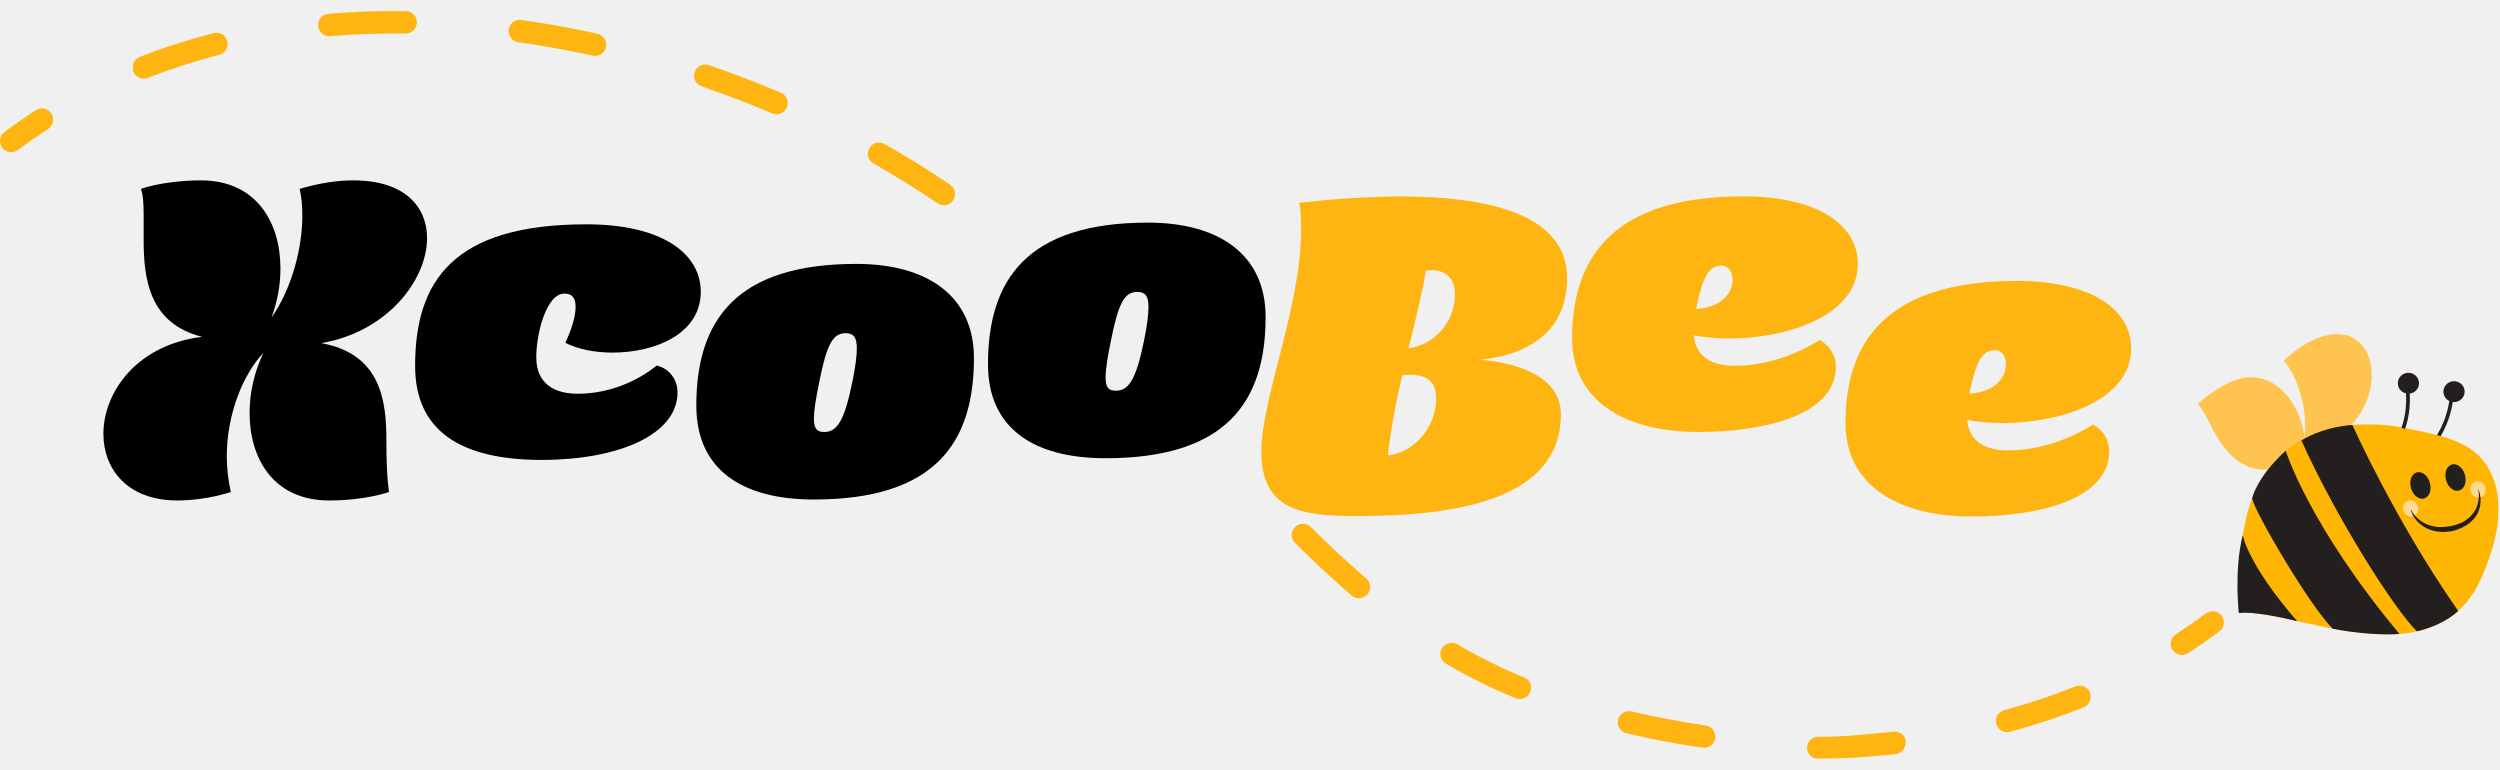
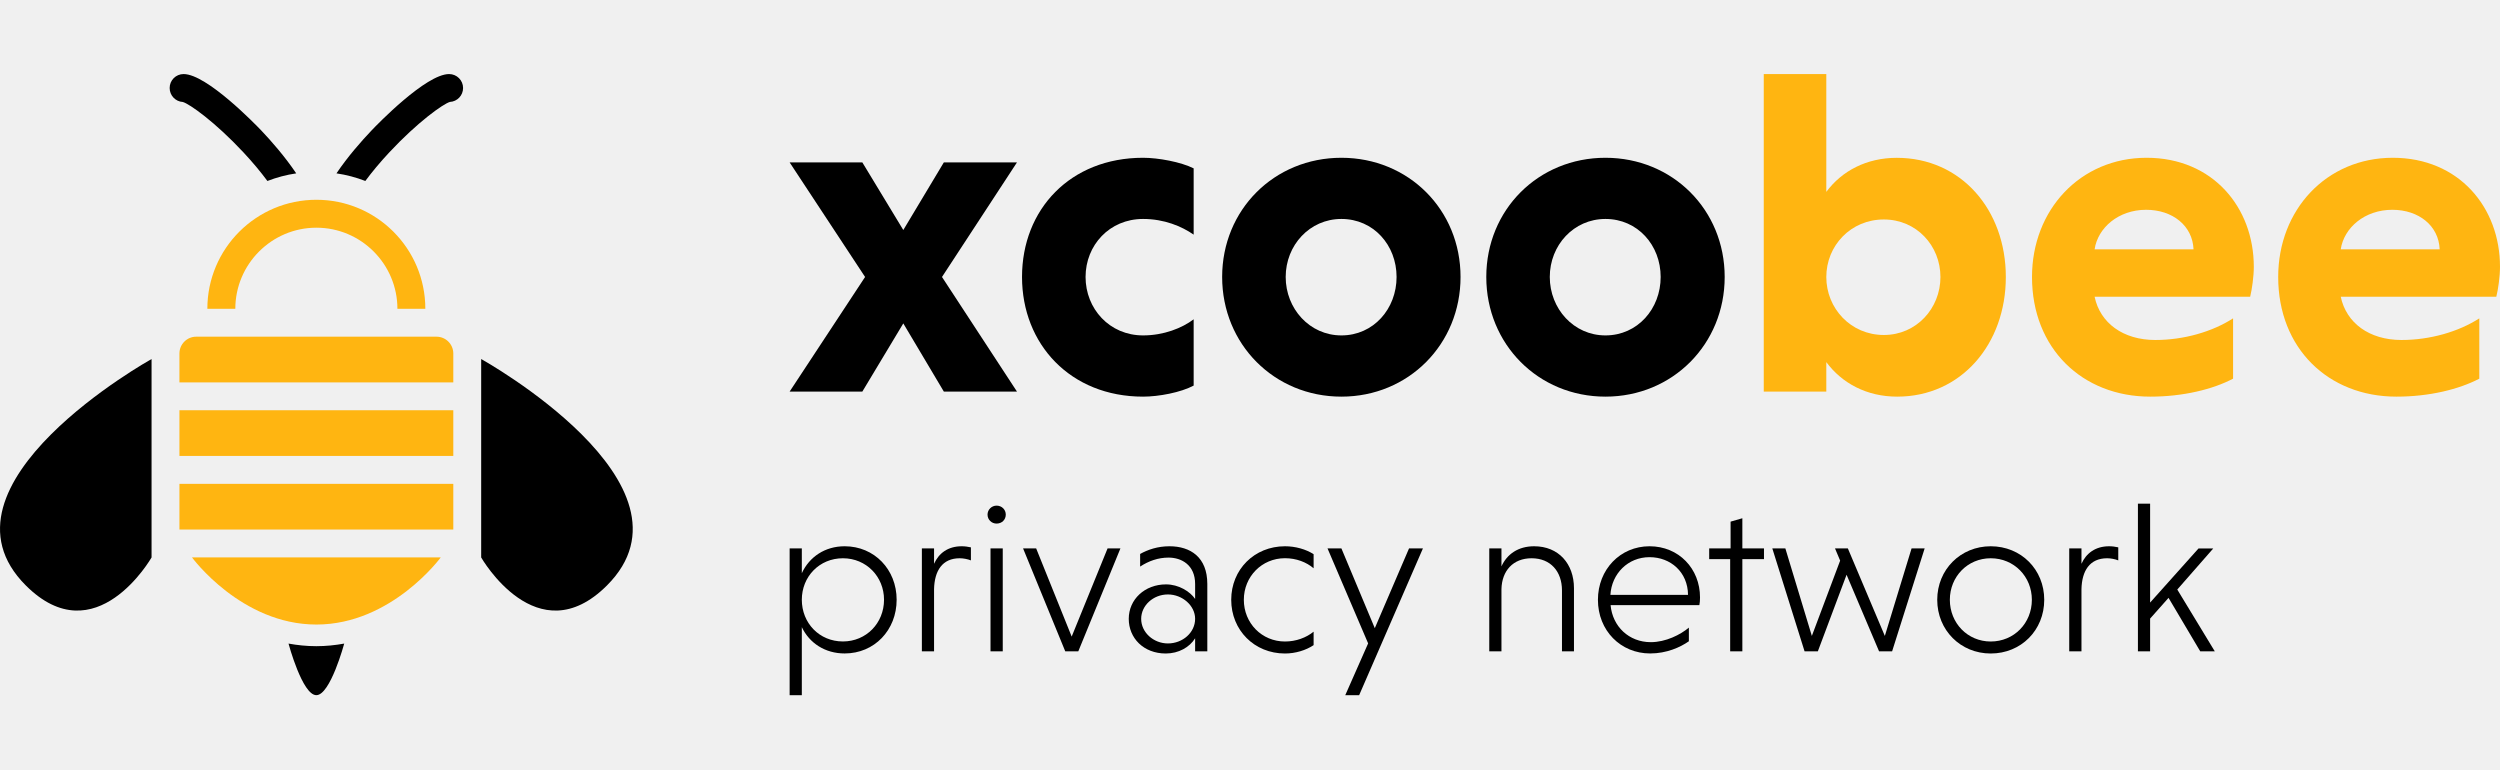
- <svg xmlns="http://www.w3.org/2000/svg" xmlns:xlink="http://www.w3.org/1999/xlink" width="156px" height="48px" viewBox="0 0 156 48" version="1.1">
-   <defs>
-     <polygon id="path-1" points="0.043 47.314 122.237 47.314 122.237 0.654 0.043 0.654 0.043 47.314" />
-     <polygon id="path-3" points="-2.40536893e-14 8.46 -2.40536893e-14 18.745 18.767 18.745 18.767 0.002 -2.40536893e-14 0.002 -2.40536893e-14 8.46 10.855 8.46 10.855 0.002 -8.4150415e-05 0.002 -8.4150415e-05 8.46" />
-     <polygon id="path-5" points="16.523 13.232 16.523 0.113 0.243 0.113 0.243 13.232 16.523 13.232" />
+ <svg xmlns="http://www.w3.org/2000/svg" xmlns:ns1="http://xml.openoffice.org/svg/export" version="1.2" width="156px" height="48px" viewBox="1764 1805 52917 13147" preserveAspectRatio="xMidYMid" fill-rule="evenodd" stroke-width="28.222" stroke-linejoin="round" xml:space="preserve">
+   <defs class="ClipPathGroup">
+     <clipPath id="presentation_clip_path" clipPathUnits="userSpaceOnUse">
+       <rect x="1764" y="1805" width="52917" height="13147" />
+     </clipPath>
+     <clipPath id="presentation_clip_path_shrink" clipPathUnits="userSpaceOnUse">
+       <rect x="1816" y="1818" width="52812" height="13121" />
+     </clipPath>
  </defs>
-   <g id="Symbols" stroke="none" stroke-width="1" fill="none" fill-rule="evenodd">
-     <g id="Header" transform="translate(-48, -24)">
-       <g id="logo_header" transform="translate(48, 24)">
-         <g id="Line">
-           <path d="M0.701,9.494 C0.487,9.494 0.276,9.396 0.138,9.211 C-0.093,8.9 -0.027,8.462 0.282,8.231 C0.917,7.759 1.575,7.303 2.238,6.874 C2.563,6.664 2.997,6.758 3.206,7.083 C3.416,7.408 3.323,7.841 2.998,8.051 C2.361,8.462 1.729,8.901 1.118,9.355 C0.993,9.448 0.846,9.494 0.701,9.494" id="Fill-1" fill="#FFB511" />
-           <g id="Group-5" transform="translate(8.228571, 0.032023)">
-             <mask id="mask-2" fill="white">
-               <use xlink:href="#path-1" />
-             </mask>
-             <g id="Clip-4" />
-             <path d="M12.321,2.229 C11.961,2.229 11.655,1.954 11.624,1.589 C11.591,1.204 11.876,0.864 12.262,0.831 C13.835,0.697 15.467,0.638 17.093,0.657 C17.48,0.662 17.79,0.979 17.785,1.366 C17.78,1.753 17.456,2.062 17.076,2.058 C15.495,2.037 13.909,2.096 12.381,2.227 C12.361,2.229 12.341,2.229 12.321,2.229 M28.9,3.458 C28.85,3.458 28.799,3.451 28.748,3.44 C27.207,3.1 25.647,2.817 24.111,2.601 C23.729,2.548 23.462,2.194 23.516,1.81 C23.57,1.427 23.922,1.159 24.307,1.215 C25.878,1.435 27.474,1.725 29.051,2.073 C29.429,2.157 29.666,2.53 29.583,2.908 C29.511,3.235 29.221,3.458 28.9,3.458 M0.744,4.875 C0.465,4.875 0.201,4.706 0.092,4.431 C-0.05,4.071 0.127,3.664 0.487,3.523 C1.969,2.939 3.522,2.438 5.103,2.032 C5.479,1.934 5.859,2.162 5.956,2.536 C6.052,2.911 5.826,3.292 5.451,3.388 C3.926,3.78 2.429,4.263 1,4.826 C0.916,4.859 0.829,4.875 0.744,4.875 M40.224,7.099 C40.133,7.099 40.039,7.081 39.95,7.042 C38.531,6.439 37.052,5.871 35.551,5.356 C35.186,5.229 34.992,4.831 35.117,4.466 C35.243,4.1 35.641,3.905 36.007,4.031 C37.538,4.557 39.049,5.137 40.498,5.754 C40.854,5.905 41.02,6.316 40.868,6.672 C40.755,6.939 40.496,7.099 40.224,7.099 M50.668,12.774 C50.533,12.774 50.396,12.735 50.276,12.654 C48.978,11.775 47.632,10.939 46.278,10.17 C45.942,9.979 45.824,9.552 46.015,9.215 C46.207,8.879 46.634,8.762 46.97,8.952 C48.356,9.74 49.733,10.595 51.061,11.494 C51.381,11.711 51.465,12.146 51.249,12.466 C51.113,12.667 50.893,12.774 50.668,12.774 M76.569,37.296 C76.407,37.296 76.246,37.24 76.113,37.127 C74.986,36.161 73.831,35.09 72.582,33.85 C72.307,33.578 72.306,33.134 72.578,32.86 C72.85,32.585 73.294,32.583 73.568,32.856 C74.793,34.071 75.923,35.12 77.025,36.063 C77.318,36.315 77.352,36.757 77.101,37.051 C76.962,37.213 76.766,37.296 76.569,37.296 M86.611,43.587 C86.523,43.587 86.433,43.57 86.348,43.536 C84.868,42.934 83.403,42.208 81.994,41.379 C81.661,41.182 81.55,40.753 81.746,40.42 C81.942,40.086 82.371,39.976 82.704,40.171 C84.055,40.967 85.458,41.662 86.875,42.238 C87.233,42.384 87.405,42.792 87.26,43.15 C87.149,43.422 86.887,43.587 86.611,43.587 M117.018,45.657 C116.709,45.657 116.426,45.451 116.342,45.139 C116.242,44.765 116.463,44.381 116.837,44.281 C118.355,43.873 119.849,43.374 121.276,42.8 C121.634,42.656 122.042,42.83 122.186,43.189 C122.331,43.547 122.158,43.955 121.798,44.1 C120.32,44.694 118.772,45.211 117.2,45.633 C117.14,45.65 117.078,45.657 117.018,45.657 M98.106,46.63 C98.073,46.63 98.04,46.628 98.006,46.623 C96.415,46.396 94.818,46.093 93.261,45.722 C92.885,45.632 92.652,45.255 92.742,44.879 C92.832,44.502 93.209,44.271 93.585,44.36 C95.101,44.72 96.655,45.015 98.204,45.237 C98.587,45.291 98.853,45.646 98.798,46.029 C98.748,46.378 98.448,46.63 98.106,46.63 M105.34,47.314 L105.231,47.314 C104.844,47.314 104.531,47.016 104.531,46.629 C104.531,46.242 104.844,45.943 105.231,45.943 L105.345,45.943 C106.882,45.943 108.423,45.772 109.922,45.625 C110.303,45.589 110.649,45.82 110.687,46.205 C110.725,46.59 110.443,46.991 110.058,47.029 C108.515,47.179 106.927,47.314 105.34,47.314" id="Fill-3" fill="#FFB511" mask="url(#mask-2)" />
+   <defs class="TextShapeIndex">
+     <g ns1:slide="id1" ns1:id-list="id3 id4 id5 id6 id7 id8 id9 id10 id11 id12 id13 id14 id15 id16 id17 id18 id19 id20 id21 id22 id23 id24 id25 id26 id27 id28 id29 id30 id31 id32 id33" />
+   </defs>
+   <defs class="EmbeddedBulletChars">
+     <g id="bullet-char-template-57356" transform="scale(0.0004882812,-0.0004882812)">
+       <path d="M 580,1141 L 1163,571 580,0 -4,571 580,1141 Z" />
+     </g>
+     <g id="bullet-char-template-57354" transform="scale(0.0004882812,-0.0004882812)">
+       <path d="M 8,1128 L 1137,1128 1137,0 8,0 8,1128 Z" />
+     </g>
+     <g id="bullet-char-template-10146" transform="scale(0.0004882812,-0.0004882812)">
+       <path d="M 174,0 L 602,739 174,1481 1456,739 174,0 Z M 1358,739 L 309,1346 659,739 1358,739 Z" />
+     </g>
+     <g id="bullet-char-template-10132" transform="scale(0.0004882812,-0.0004882812)">
+       <path d="M 2015,739 L 1276,0 717,0 1260,543 174,543 174,936 1260,936 717,1481 1274,1481 2015,739 Z" />
+     </g>
+     <g id="bullet-char-template-10007" transform="scale(0.0004882812,-0.0004882812)">
+       <path d="M 0,-2 C -7,14 -16,27 -25,37 L 356,567 C 262,823 215,952 215,954 215,979 228,992 255,992 264,992 276,990 289,987 310,991 331,999 354,1012 L 381,999 492,748 772,1049 836,1024 860,1049 C 881,1039 901,1025 922,1006 886,937 835,863 770,784 769,783 710,716 594,584 L 774,223 C 774,196 753,168 711,139 L 727,119 C 717,90 699,76 672,76 641,76 570,178 457,381 L 164,-76 C 142,-110 111,-127 72,-127 30,-127 9,-110 8,-76 1,-67 -2,-52 -2,-32 -2,-23 -1,-13 0,-2 Z" />
+     </g>
+     <g id="bullet-char-template-10004" transform="scale(0.0004882812,-0.0004882812)">
+       <path d="M 285,-33 C 182,-33 111,30 74,156 52,228 41,333 41,471 41,549 55,616 82,672 116,743 169,778 240,778 293,778 328,747 346,684 L 369,508 C 377,444 397,411 428,410 L 1163,1116 C 1174,1127 1196,1133 1229,1133 1271,1133 1292,1118 1292,1087 L 1292,965 C 1292,929 1282,901 1262,881 L 442,47 C 390,-6 338,-33 285,-33 Z" />
+     </g>
+     <g id="bullet-char-template-9679" transform="scale(0.0004882812,-0.0004882812)">
+       <path d="M 813,0 C 632,0 489,54 383,161 276,268 223,411 223,592 223,773 276,916 383,1023 489,1130 632,1184 813,1184 992,1184 1136,1130 1245,1023 1353,916 1407,772 1407,592 1407,412 1353,268 1245,161 1136,54 992,0 813,0 Z" />
+     </g>
+     <g id="bullet-char-template-8226" transform="scale(0.0004882812,-0.0004882812)">
+       <path d="M 346,457 C 273,457 209,483 155,535 101,586 74,649 74,723 74,796 101,859 155,911 209,963 273,989 346,989 419,989 480,963 531,910 582,859 608,796 608,723 608,648 583,586 532,535 482,483 420,457 346,457 Z" />
+     </g>
+     <g id="bullet-char-template-8211" transform="scale(0.0004882812,-0.0004882812)">
+       <path d="M -4,459 L 1135,459 1135,606 -4,606 -4,459 Z" />
+     </g>
+     <g id="bullet-char-template-61548" transform="scale(0.0004882812,-0.0004882812)">
+       <path d="M 173,740 C 173,903 231,1043 346,1159 462,1274 601,1332 765,1332 928,1332 1067,1274 1183,1159 1299,1043 1357,903 1357,740 1357,577 1299,437 1183,322 1067,206 928,148 765,148 601,148 462,206 346,322 231,437 173,577 173,740 Z" />
+     </g>
+   </defs>
+   <defs class="TextEmbeddedBitmaps" />
+   <g class="SlideGroup">
+     <g>
+       <g id="container-id1">
+         <g id="id1" class="Slide" clip-path="url(#presentation_clip_path)">
+           <g class="Page">
+             <g class="com.sun.star.drawing.ClosedBezierShape">
+               <g id="id3">
+                 <rect class="BoundingBox" stroke="none" fill="none" x="18478" y="11800" width="2266" height="3153" />
+                 <path fill="rgb(0,0,0)" stroke="none" d="M 19606,13815 C 20100,13815 20476,13426 20476,12932 20476,12443 20100,12054 19606,12054 19107,12054 18736,12443 18736,12932 18736,13426 19107,13815 19606,13815 Z M 18736,12370 C 18895,12026 19225,11800 19643,11800 20272,11800 20743,12293 20743,12932 20743,13575 20272,14069 19643,14069 19225,14069 18895,13847 18736,13512 L 18736,14952 18478,14952 18478,11845 18736,11845 18736,12370 Z" />
+               </g>
+             </g>
+             <g class="com.sun.star.drawing.ClosedBezierShape">
+               <g id="id4">
+                 <rect class="BoundingBox" stroke="none" fill="none" x="21277" y="11800" width="1039" height="2225" />
+                 <path fill="rgb(0,0,0)" stroke="none" d="M 21535,12171 C 21634,11949 21829,11800 22119,11800 22187,11800 22250,11809 22315,11823 L 22315,12099 C 22246,12072 22155,12054 22078,12054 21707,12054 21544,12322 21535,12707 L 21535,14024 21277,14024 21277,11845 21535,11845 21535,12171 Z" />
+               </g>
+             </g>
+             <g class="com.sun.star.drawing.ClosedBezierShape">
+               <g id="id5">
+                 <rect class="BoundingBox" stroke="none" fill="none" x="22667" y="10940" width="388" height="3085" />
+                 <path fill="rgb(0,0,0)" stroke="none" d="M 22989,14024 L 22730,14024 22730,11845 22989,11845 22989,14024 Z M 22858,10940 C 22971,10940 23053,11026 23053,11130 23053,11238 22971,11320 22858,11320 22753,11320 22667,11238 22667,11130 22667,11026 22753,10940 22858,10940 Z" />
+               </g>
+             </g>
+             <g class="com.sun.star.drawing.PolyPolygonShape">
+               <g id="id6">
+                 <rect class="BoundingBox" stroke="none" fill="none" x="23419" y="11845" width="2062" height="2180" />
+                 <path fill="rgb(0,0,0)" stroke="none" d="M 23696,11845 L 24448,13712 25208,11845 25480,11845 24588,14024 24312,14024 23419,11845 23696,11845 Z" />
+               </g>
+             </g>
+             <g class="com.sun.star.drawing.ClosedBezierShape">
+               <g id="id7">
+                 <rect class="BoundingBox" stroke="none" fill="none" x="25656" y="11800" width="1664" height="2271" />
+                 <path fill="rgb(0,0,0)" stroke="none" d="M 26485,13857 C 26798,13857 27061,13626 27061,13336 27061,13055 26789,12820 26485,12820 26173,12820 25919,13055 25919,13336 25919,13626 26182,13857 26485,13857 Z M 25897,11963 C 26060,11872 26268,11800 26517,11800 26961,11800 27319,12031 27319,12598 L 27319,14024 27061,14024 27061,13748 C 26943,13938 26712,14070 26440,14070 25969,14070 25656,13743 25656,13336 25656,12924 25996,12607 26445,12607 26712,12607 26952,12756 27061,12915 L 27061,12598 C 27061,12198 26775,12040 26499,12040 26277,12040 26078,12112 25897,12230 L 25897,11963 Z" />
+               </g>
+             </g>
+             <g class="com.sun.star.drawing.ClosedBezierShape">
+               <g id="id8">
+                 <rect class="BoundingBox" stroke="none" fill="none" x="27825" y="11800" width="1746" height="2271" />
+                 <path fill="rgb(0,0,0)" stroke="none" d="M 29569,13893 C 29406,14002 29184,14070 28963,14070 28314,14070 27825,13576 27825,12933 27825,12293 28314,11800 28963,11800 29184,11800 29406,11863 29569,11968 L 29569,12266 C 29415,12135 29202,12053 28963,12053 28472,12053 28092,12443 28092,12933 28092,13427 28472,13816 28963,13816 29198,13816 29415,13734 29569,13608 L 29569,13893 Z" />
+               </g>
+             </g>
+             <g class="com.sun.star.drawing.PolyPolygonShape">
+               <g id="id9">
+                 <rect class="BoundingBox" stroke="none" fill="none" x="29863" y="11845" width="2022" height="3108" />
+                 <path fill="rgb(0,0,0)" stroke="none" d="M 30723,13856 L 29863,11845 30157,11845 30864,13534 31589,11845 31883,11845 30533,14952 30239,14952 30723,13856 Z" />
+               </g>
+             </g>
+             <g class="com.sun.star.drawing.ClosedBezierShape">
+               <g id="id10">
+                 <rect class="BoundingBox" stroke="none" fill="none" x="33287" y="11800" width="1794" height="2225" />
+                 <path fill="rgb(0,0,0)" stroke="none" d="M 33545,12226 C 33662,11968 33898,11800 34237,11800 34754,11800 35080,12171 35080,12688 L 35080,14024 34826,14024 34826,12734 C 34826,12335 34586,12054 34183,12054 33789,12054 33554,12322 33545,12706 L 33545,14024 33287,14024 33287,11845 33545,11845 33545,12226 Z" />
+               </g>
+             </g>
+             <g class="com.sun.star.drawing.ClosedBezierShape">
+               <g id="id11">
+                 <rect class="BoundingBox" stroke="none" fill="none" x="35587" y="11800" width="2162" height="2270" />
+                 <path fill="rgb(0,0,0)" stroke="none" d="M 35851,12829 L 37494,12829 C 37490,12348 37127,12031 36679,12031 36222,12031 35878,12380 35851,12829 Z M 35855,13046 C 35896,13499 36244,13830 36706,13830 37023,13830 37336,13671 37512,13522 L 37512,13811 C 37331,13938 37041,14069 36693,14069 36068,14069 35587,13585 35587,12933 35587,12293 36059,11800 36679,11800 37300,11800 37748,12275 37748,12883 37748,12942 37743,13010 37734,13046 L 35855,13046 Z" />
+               </g>
+             </g>
+             <g class="com.sun.star.drawing.PolyPolygonShape">
+               <g id="id12">
+                 <rect class="BoundingBox" stroke="none" fill="none" x="37942" y="11207" width="1161" height="2819" />
+                 <path fill="rgb(0,0,0)" stroke="none" d="M 38386,14024 L 38386,12072 37942,12072 37942,11845 38395,11845 38395,11279 38644,11207 38644,11845 39102,11845 39102,12072 38644,12072 38644,14024 38386,14024 Z" />
+               </g>
+             </g>
+             <g class="com.sun.star.drawing.PolyPolygonShape">
+               <g id="id13">
+                 <rect class="BoundingBox" stroke="none" fill="none" x="39278" y="11845" width="3227" height="2180" />
+                 <path fill="rgb(0,0,0)" stroke="none" d="M 39554,11845 L 40115,13698 40714,12104 40605,11845 40877,11845 41660,13698 42226,11845 42503,11845 41814,14024 41538,14024 40850,12403 40242,14024 39961,14024 39278,11845 39554,11845 Z" />
+               </g>
+             </g>
+             <g class="com.sun.star.drawing.ClosedBezierShape">
+               <g id="id14">
+                 <rect class="BoundingBox" stroke="none" fill="none" x="42769" y="11800" width="2266" height="2271" />
+                 <path fill="rgb(0,0,0)" stroke="none" d="M 43901,13816 C 44396,13816 44772,13427 44772,12933 44772,12443 44396,12054 43901,12054 43412,12054 43036,12443 43036,12933 43036,13427 43412,13816 43901,13816 Z M 43901,11800 C 44545,11800 45034,12293 45034,12933 45034,13576 44545,14070 43901,14070 43263,14070 42769,13576 42769,12933 42769,12293 43263,11800 43901,11800 Z" />
+               </g>
+             </g>
+             <g class="com.sun.star.drawing.ClosedBezierShape">
+               <g id="id15">
+                 <rect class="BoundingBox" stroke="none" fill="none" x="45563" y="11800" width="1039" height="2225" />
+                 <path fill="rgb(0,0,0)" stroke="none" d="M 45822,12171 C 45921,11949 46117,11800 46407,11800 46475,11800 46538,11809 46601,11823 L 46601,12099 C 46533,12072 46443,12054 46366,12054 45994,12054 45831,12322 45822,12707 L 45822,14024 45563,14024 45563,11845 45822,11845 45822,12171 Z" />
+               </g>
+             </g>
+             <g class="com.sun.star.drawing.PolyPolygonShape">
+               <g id="id16">
+                 <rect class="BoundingBox" stroke="none" fill="none" x="47016" y="10899" width="1629" height="3126" />
+                 <path fill="rgb(0,0,0)" stroke="none" d="M 47017,10899 L 47275,10899 47275,12992 48300,11846 48612,11846 47850,12716 48644,14024 48336,14024 47665,12892 47275,13331 47275,14024 47017,14024 47017,10899 Z" />
+               </g>
+             </g>
+             <g class="com.sun.star.drawing.ClosedBezierShape">
+               <g id="id17">
+                 <rect class="BoundingBox" stroke="none" fill="none" x="5562" y="7364" width="5798" height="968" />
+                 <path fill="rgb(255,181,17)" stroke="none" d="M 11004,7364 L 5917,7364 C 5721,7364 5562,7524 5562,7719 L 5562,8331 11359,8331 11359,7719 C 11359,7524 11199,7364 11004,7364 Z" />
+               </g>
+             </g>
+             <g class="com.sun.star.drawing.PolyPolygonShape">
+               <g id="id18">
+                 <rect class="BoundingBox" stroke="none" fill="none" x="5562" y="10479" width="5798" height="968" />
+                 <path fill="rgb(255,181,17)" stroke="none" d="M 5562,11446 L 11359,11446 11359,10479 5562,10479 5562,11446 Z" />
+               </g>
+             </g>
+             <g class="com.sun.star.drawing.ClosedBezierShape">
+               <g id="id19">
+                 <rect class="BoundingBox" stroke="none" fill="none" x="5827" y="12036" width="5267" height="1422" />
+                 <path fill="rgb(255,181,17)" stroke="none" d="M 8461,13457 C 10052,13457 11093,12036 11093,12036 L 5828,12036 C 5828,12036 6869,13457 8461,13457 Z" />
+               </g>
+             </g>
+             <g class="com.sun.star.drawing.ClosedBezierShape">
+               <g id="id20">
+                 <rect class="BoundingBox" stroke="none" fill="none" x="7871" y="13860" width="1180" height="1093" />
+                 <path fill="rgb(0,0,0)" stroke="none" d="M 7871,13860 C 7871,13860 8163,14952 8460,14952 8756,14952 9050,13860 9050,13860 8862,13894 8665,13915 8460,13915 8255,13915 8059,13894 7871,13860 Z" />
+               </g>
+             </g>
+             <g class="com.sun.star.drawing.PolyPolygonShape">
+               <g id="id21">
+                 <rect class="BoundingBox" stroke="none" fill="none" x="5562" y="8921" width="5798" height="969" />
+                 <path fill="rgb(255,181,17)" stroke="none" d="M 5562,9888 L 11359,9888 11359,8921 5562,8921 5562,9888 Z" />
+               </g>
+             </g>
+             <g class="com.sun.star.drawing.ClosedBezierShape">
+               <g id="id22">
+                 <rect class="BoundingBox" stroke="none" fill="none" x="6153" y="4465" width="4615" height="2310" />
+                 <path fill="rgb(255,181,17)" stroke="none" d="M 6153,6774 L 6745,6774 C 6745,5828 7515,5057 8461,5057 9407,5057 10176,5828 10176,6774 L 10767,6774 C 10767,5499 9735,4466 8461,4466 7187,4466 6153,5499 6153,6774 Z" />
+               </g>
+             </g>
+             <g class="com.sun.star.drawing.ClosedBezierShape">
+               <g id="id23">
+                 <rect class="BoundingBox" stroke="none" fill="none" x="5355" y="1805" width="2680" height="2264" />
+                 <path fill="rgb(0,0,0)" stroke="none" d="M 6918,3464 C 7112,3672 7282,3876 7424,4068 7619,3993 7823,3938 8034,3907 7795,3552 7509,3225 7293,2998 7176,2876 6141,1805 5650,1805 5487,1805 5355,1937 5355,2100 5355,2258 5478,2387 5633,2396 5776,2436 6315,2818 6918,3464 Z" />
+               </g>
+             </g>
+             <g class="com.sun.star.drawing.ClosedBezierShape">
+               <g id="id24">
+                 <rect class="BoundingBox" stroke="none" fill="none" x="8886" y="1805" width="2682" height="2264" />
+                 <path fill="rgb(0,0,0)" stroke="none" d="M 11270,1805 C 10779,1805 9745,2876 9629,2998 9413,3225 9125,3552 8886,3907 9098,3938 9302,3993 9497,4068 9639,3876 9809,3672 10003,3464 10606,2818 11145,2436 11287,2395 11442,2387 11566,2258 11566,2100 11566,1937 11433,1805 11270,1805 Z" />
+               </g>
+             </g>
+             <g class="com.sun.star.drawing.ClosedBezierShape">
+               <g id="id25">
+                 <rect class="BoundingBox" stroke="none" fill="none" x="1764" y="7837" width="3209" height="5326" />
+                 <path fill="rgb(0,0,0)" stroke="none" d="M 2310,12629 C 3789,14108 4972,12037 4972,12037 L 4972,7837 C 4972,7837 180,10500 2310,12629 Z" />
+               </g>
+             </g>
+             <g class="com.sun.star.drawing.ClosedBezierShape">
+               <g id="id26">
+                 <rect class="BoundingBox" stroke="none" fill="none" x="11949" y="7837" width="3210" height="5326" />
+                 <path fill="rgb(0,0,0)" stroke="none" d="M 11949,7837 L 11949,12037 C 11949,12037 13132,14108 14612,12629 16741,10500 11949,7837 11949,7837 Z" />
+               </g>
+             </g>
+             <g class="com.sun.star.drawing.PolyPolygonShape">
+               <g id="id27">
+                 <rect class="BoundingBox" stroke="none" fill="none" x="18478" y="3675" width="4813" height="4852" />
+                 <path fill="rgb(0,0,0)" stroke="none" d="M 20017,8526 L 18478,8526 20075,6100 18478,3675 20017,3675 20884,5106 21742,3675 23290,3675 21703,6100 23290,8526 21742,8526 20884,7083 20017,8526 Z" />
+               </g>
+             </g>
+             <g class="com.sun.star.drawing.ClosedBezierShape">
+               <g id="id28">
+                 <rect class="BoundingBox" stroke="none" fill="none" x="23397" y="3577" width="3634" height="5057" />
+                 <path fill="rgb(0,0,0)" stroke="none" d="M 27030,8399 C 26758,8545 26290,8633 25959,8633 24420,8633 23397,7521 23397,6100 23397,4668 24420,3577 25959,3577 26281,3577 26758,3665 27030,3801 L 27030,5204 C 26777,5028 26407,4872 25959,4872 25248,4872 24742,5428 24742,6100 24742,6772 25248,7337 25959,7337 26397,7337 26787,7181 27030,6996 L 27030,8399 Z" />
+               </g>
+             </g>
+             <g class="com.sun.star.drawing.ClosedBezierShape">
+               <g id="id29">
+                 <rect class="BoundingBox" stroke="none" fill="none" x="27633" y="3577" width="5047" height="5057" />
+                 <path fill="rgb(0,0,0)" stroke="none" d="M 30157,7337 C 30839,7337 31325,6772 31325,6100 31325,5428 30839,4872 30157,4872 29485,4872 28978,5428 28978,6100 28978,6772 29485,7337 30157,7337 Z M 30157,3577 C 31579,3577 32679,4678 32679,6100 32679,7522 31579,8633 30157,8633 28735,8633 27633,7522 27633,6100 27633,4678 28735,3577 30157,3577 Z" />
+               </g>
+             </g>
+             <g class="com.sun.star.drawing.ClosedBezierShape">
+               <g id="id30">
+                 <rect class="BoundingBox" stroke="none" fill="none" x="33224" y="3577" width="5048" height="5057" />
+                 <path fill="rgb(0,0,0)" stroke="none" d="M 35746,7337 C 36428,7337 36915,6772 36915,6100 36915,5428 36428,4872 35746,4872 35074,4872 34568,5428 34568,6100 34568,6772 35074,7337 35746,7337 Z M 35746,3577 C 37168,3577 38270,4678 38270,6100 38270,7522 37168,8633 35746,8633 34324,8633 33224,7522 33224,6100 33224,4678 34324,3577 35746,3577 Z" />
+               </g>
+             </g>
+             <g class="com.sun.star.drawing.ClosedBezierShape">
+               <g id="id31">
+                 <rect class="BoundingBox" stroke="none" fill="none" x="39097" y="1805" width="5125" height="6829" />
+                 <path fill="rgb(255,181,17)" stroke="none" d="M 41639,7328 C 42330,7328 42837,6763 42837,6101 42837,5438 42330,4883 41639,4883 40938,4883 40421,5438 40421,6101 40421,6763 40938,7328 41639,7328 Z M 40421,8526 L 39097,8526 39097,1805 40421,1805 40421,4299 C 40753,3851 41278,3578 41912,3578 43275,3578 44221,4679 44221,6101 44221,7522 43275,8633 41921,8633 41278,8633 40753,8350 40421,7902 L 40421,8526 Z" />
+               </g>
+             </g>
+             <g class="com.sun.star.drawing.ClosedBezierShape">
+               <g id="id32">
+                 <rect class="BoundingBox" stroke="none" fill="none" x="44774" y="3577" width="4697" height="5057" />
+                 <path fill="rgb(255,181,17)" stroke="none" d="M 46100,5515 L 48194,5515 C 48174,5019 47755,4678 47190,4678 46606,4678 46168,5058 46100,5515 Z M 46100,6518 C 46216,7074 46703,7434 47385,7434 47989,7434 48593,7259 49031,6976 L 49031,8253 C 48603,8477 47979,8633 47278,8633 45837,8633 44775,7610 44775,6100 44775,4678 45798,3577 47200,3577 48603,3577 49470,4629 49470,5885 49470,6090 49431,6363 49393,6518 L 46100,6518 Z" />
+               </g>
+             </g>
+             <g class="com.sun.star.drawing.ClosedBezierShape">
+               <g id="id33">
+                 <rect class="BoundingBox" stroke="none" fill="none" x="49985" y="3577" width="4697" height="5057" />
+                 <path fill="rgb(255,181,17)" stroke="none" d="M 51310,5515 L 53404,5515 C 53385,5019 52966,4678 52401,4678 51817,4678 51378,5058 51310,5515 Z M 51310,6518 C 51427,7074 51914,7434 52596,7434 53200,7434 53804,7259 54243,6976 L 54243,8253 C 53813,8477 53190,8633 52489,8633 51047,8633 49986,7610 49986,6100 49986,4678 51008,3577 52411,3577 53813,3577 54681,4629 54681,5885 54681,6090 54642,6363 54603,6518 L 51310,6518 Z" />
+               </g>
+             </g>
          </g>
-           <path d="M136.15,40.872 C135.921,40.872 135.696,40.759 135.563,40.553 C135.352,40.229 135.444,39.795 135.768,39.584 C136.408,39.169 137.04,38.73 137.648,38.277 C137.959,38.047 138.398,38.111 138.628,38.421 C138.859,38.732 138.795,39.17 138.484,39.401 C137.852,39.871 137.195,40.328 136.531,40.759 C136.414,40.835 136.281,40.872 136.15,40.872" id="Fill-6" fill="#FFB511" />
-         </g>
-         <g id="Letters" transform="translate(6.171429, 10.97143)">
-           <path d="M2.792,2.488 C2.792,1.79 2.763,1.205 2.624,0.814 C3.684,0.451 5.163,0.284 6.362,0.284 C9.849,0.284 11.328,2.934 11.328,5.779 C11.328,6.812 11.133,7.871 10.77,8.849 C12.053,7.007 12.695,4.496 12.695,2.46 C12.695,1.874 12.638,1.289 12.527,0.814 C13.755,0.451 14.87,0.284 15.875,0.284 C19.083,0.284 20.477,1.93 20.477,3.883 C20.477,6.533 17.939,9.769 13.866,10.438 C17.604,11.108 17.939,14.037 17.939,16.52 C17.939,18.891 18.106,19.727 18.106,19.727 C18.106,19.727 16.683,20.257 14.368,20.257 C10.882,20.257 9.403,17.635 9.403,14.79 C9.403,13.507 9.71,12.195 10.267,11.052 C9.068,12.28 7.98,14.79 7.98,17.496 C7.98,18.222 8.064,18.974 8.231,19.727 C8.231,19.727 6.753,20.257 4.884,20.257 C1.787,20.257 0.281,18.305 0.281,16.101 C0.281,13.479 2.401,10.522 6.446,10.048 C3.098,9.211 2.792,6.366 2.792,3.966 L2.792,2.488 Z" id="Fill-41" fill="#000000" />
-           <path d="M36.106,13.514 C36.106,16.165 32.396,17.727 27.626,17.727 C22.493,17.727 19.732,15.857 19.732,11.869 C19.732,6.568 22.103,3.026 30.416,3.026 C35.13,3.026 37.557,4.839 37.557,7.238 C37.557,9.888 34.656,11.031 32.061,11.031 C30.918,11.031 29.858,10.808 29.105,10.418 C29.439,9.72 29.746,8.828 29.746,8.186 C29.746,7.684 29.578,7.349 29.049,7.349 C27.905,7.349 27.292,9.888 27.292,11.31 C27.292,13.012 28.463,13.598 29.886,13.598 C32.842,13.598 34.795,11.84 34.795,11.84 C35.493,11.98 36.106,12.621 36.106,13.514" id="Fill-43" fill="#000000" />
-           <path d="M47.015,12.861 C47.21,11.912 47.294,11.242 47.294,10.769 C47.294,10.043 47.07,9.82 46.597,9.82 C45.816,9.82 45.425,10.462 44.951,12.861 C44.727,13.949 44.616,14.674 44.616,15.148 C44.616,15.79 44.811,15.985 45.257,15.985 C46.038,15.985 46.513,15.344 47.015,12.861 M44.616,20.198 C40.124,20.198 37.279,18.329 37.279,14.339 C37.279,9.039 39.734,5.496 47.266,5.496 C51.674,5.496 54.602,7.477 54.602,11.382 C54.602,16.682 52.147,20.198 44.616,20.198" id="Fill-45" fill="#000000" />
-           <path d="M65.215,10.285 C65.41,9.336 65.494,8.666 65.494,8.193 C65.494,7.467 65.27,7.244 64.797,7.244 C64.016,7.244 63.625,7.886 63.151,10.285 C62.927,11.373 62.816,12.098 62.816,12.572 C62.816,13.214 63.011,13.409 63.457,13.409 C64.238,13.409 64.713,12.768 65.215,10.285 M62.816,17.622 C58.324,17.622 55.479,15.753 55.479,11.763 C55.479,6.463 57.934,2.92 65.466,2.92 C69.874,2.92 72.802,4.901 72.802,8.806 C72.802,14.106 70.347,17.622 62.816,17.622" id="Fill-47" fill="#000000" />
-           <path d="M81.715,10.771 C83.473,10.492 84.617,9.042 84.617,7.368 C84.617,6.281 83.891,5.89 83.194,5.89 C83.054,5.89 82.943,5.89 82.804,5.918 C82.58,7.284 82.162,8.986 81.715,10.771 M80.432,17.439 C81.883,17.327 83.445,15.848 83.445,13.868 C83.445,13.087 83.11,12.417 81.827,12.417 C81.659,12.417 81.52,12.417 81.325,12.445 C80.934,14.147 80.6,15.876 80.432,17.439 M91.228,14.872 C91.228,20.089 85.035,21.233 78.48,21.233 C74.937,21.233 72.538,20.814 72.538,17.188 C72.538,13.924 75.02,8.121 75.02,3.379 C75.02,2.793 74.993,2.235 74.909,1.677 C76.722,1.482 78.982,1.287 81.241,1.287 C86.43,1.287 91.619,2.291 91.619,6.392 C91.619,10.828 87.266,11.385 86.179,11.469 C87.183,11.552 91.228,11.999 91.228,14.872" id="Fill-49" fill="#FFB511" />
-           <path d="M101.943,6.498 C101.943,5.996 101.693,5.605 101.246,5.605 C100.493,5.605 100.102,6.191 99.656,8.311 C101.302,8.227 101.943,7.251 101.943,6.498 M108.387,11.909 C108.387,14.894 104.007,15.983 99.823,15.983 C95.137,15.983 91.929,14.002 91.929,10.124 C91.929,4.824 94.774,1.282 102.613,1.282 C107.327,1.282 109.754,3.095 109.754,5.493 C109.754,8.729 105.375,10.152 101.693,10.152 C100.911,10.152 100.186,10.068 99.517,9.957 C99.656,11.379 100.772,11.854 102.083,11.854 C105.039,11.854 107.383,10.236 107.383,10.236 C108.024,10.626 108.387,11.212 108.387,11.909" id="Fill-51" fill="#FFB511" />
-           <path d="M119.001,11.776 C119.001,11.274 118.75,10.883 118.304,10.883 C117.55,10.883 117.16,11.468 116.714,13.589 C118.359,13.505 119.001,12.528 119.001,11.776 M125.445,17.187 C125.445,20.172 121.065,21.26 116.881,21.26 C112.195,21.26 108.986,19.279 108.986,15.402 C108.986,10.102 111.831,6.559 119.67,6.559 C124.385,6.559 126.812,8.372 126.812,10.771 C126.812,14.007 122.433,15.43 118.75,15.43 C117.969,15.43 117.244,15.346 116.574,15.234 C116.714,16.657 117.829,17.132 119.14,17.132 C122.097,17.132 124.441,15.513 124.441,15.513 C125.082,15.904 125.445,16.49 125.445,17.187" id="Fill-53" fill="#FFB511" />
-         </g>
-         <g id="Bee" transform="translate(137.1429, 20.57143)">
-           <path d="M13.705,8.172 L13.592,7.981 C13.611,7.97 15.492,6.859 15.746,4.022 L15.97,4.042 C15.705,6.998 13.787,8.125 13.705,8.172" id="Fill-1" fill="#231F1F" />
-           <path d="M16.526,3.98 C16.462,4.272 16.17,4.458 15.873,4.396 C15.575,4.334 15.386,4.046 15.45,3.754 C15.513,3.462 15.805,3.276 16.103,3.338 C16.4,3.401 16.589,3.688 16.526,3.98" id="Fill-3" fill="#231F1F" />
-           <path d="M15.987,3.437 C15.903,3.437 15.821,3.46 15.75,3.506 C15.651,3.568 15.584,3.665 15.559,3.777 C15.509,4.009 15.66,4.239 15.896,4.288 C16.133,4.337 16.365,4.189 16.416,3.957 C16.44,3.845 16.419,3.729 16.355,3.633 C16.292,3.537 16.194,3.47 16.079,3.446 C16.048,3.44 16.017,3.437 15.987,3.437 M15.988,4.518 C15.942,4.518 15.895,4.514 15.849,4.504 C15.492,4.429 15.264,4.082 15.34,3.731 C15.416,3.38 15.768,3.154 16.126,3.23 C16.299,3.267 16.448,3.367 16.544,3.513 C16.64,3.659 16.672,3.833 16.636,4.003 C16.569,4.309 16.294,4.518 15.988,4.518" id="Fill-5" fill="#231F1F" />
-           <g id="Group-9" transform="translate(0, 0.273984)">
-             <mask id="mask-4" fill="white">
-               <use xlink:href="#path-3" />
-             </mask>
-             <g id="Clip-8" />
-           </g>
-           <path d="M7.028,0.731 C6.484,1.007 5.926,1.402 5.363,1.932 C5.556,2.154 5.75,2.45 5.913,2.762 C6.482,3.846 6.836,5.358 6.655,6.691 C6.579,6.071 6.388,5.454 6.1,4.904 C5.305,3.39 3.765,2.385 1.876,3.342 C1.227,3.671 0.473,4.167 -8.4150415e-05,4.65 C0.185,4.82 0.363,5.124 0.558,5.495 L0.971,6.282 C1.597,7.475 2.71,8.93 4.493,8.713 C4.49,8.681 6.017,7.545 6.939,7.211 C7.909,6.859 8.906,6.67 9.625,5.878 C9.642,5.86 9.66,5.854 9.677,5.852 C10.917,4.41 11.139,2.551 10.525,1.383 C9.98,0.344 8.765,-0.149 7.028,0.731" id="Fill-7" fill="#FFC450" />
-           <g id="Group-12" transform="translate(2.244011, 5.787287)">
-             <mask id="mask-6" fill="white">
-               <use xlink:href="#path-5" />
-             </mask>
-             <g id="Clip-11" />
-             <path d="M15.661,2.507 C14.587,1.025 12.422,0.721 10.837,0.383 C6.468,-0.547 1.907,0.818 0.747,6.081 C0.348,7.891 0.114,10.177 0.318,11.895 C0.964,11.812 1.873,11.961 2.944,12.189 L5.214,12.672 C8.728,13.42 13.454,14.128 15.42,9.772 C17.095,6.064 16.601,3.806 15.661,2.507" id="Fill-10" fill="#FFB602" mask="url(#mask-6)" />
-           </g>
-           <path d="M2.805,12.823 C2.805,12.823 3.099,14.628 6.202,18.192 C6.202,18.192 3.711,17.543 2.562,17.682 C2.562,17.682 2.247,15.026 2.805,12.823" id="Fill-13" fill="#231F1F" />
-           <path d="M5.484,7.554 C5.484,7.554 6.942,12.228 12.585,18.986 C12.585,18.986 11.04,19.15 8.432,18.668 C7.055,17.354 3.492,11.299 3.393,10.519 C3.393,10.519 3.644,9.246 5.484,7.554" id="Fill-15" fill="#231F1F" />
-           <path d="M9.644,5.944 C9.644,5.944 12.293,11.882 16.247,17.55 C16.247,17.55 15.48,18.377 13.677,18.825 C12.3,17.511 8.592,11.671 6.467,6.914 C6.467,6.914 7.649,6.101 9.644,5.944" id="Fill-17" fill="#231F1F" />
-           <path d="M13.732,11.017 C13.816,11.286 13.68,11.565 13.429,11.641 C13.177,11.717 12.905,11.56 12.821,11.291 C12.737,11.022 12.873,10.743 13.124,10.667 C13.376,10.591 13.648,10.748 13.732,11.017" id="Fill-19" fill="#FFDA94" />
-           <path d="M17.941,9.831 C18.025,10.1 17.889,10.38 17.638,10.456 C17.386,10.532 17.114,10.375 17.03,10.106 C16.946,9.837 17.082,9.557 17.334,9.481 C17.585,9.406 17.857,9.562 17.941,9.831" id="Fill-21" fill="#FFDA94" />
-           <path d="M17.495,9.917 C17.495,9.917 17.506,9.942 17.524,9.988 C17.542,10.035 17.567,10.105 17.589,10.196 C17.634,10.378 17.677,10.655 17.618,10.979 C17.591,11.141 17.536,11.312 17.448,11.477 C17.361,11.642 17.243,11.8 17.098,11.936 C16.954,12.073 16.788,12.194 16.609,12.29 C16.43,12.388 16.239,12.465 16.044,12.526 L16.007,12.538 L15.986,12.543 L15.977,12.545 L15.959,12.548 L15.887,12.563 C15.84,12.574 15.786,12.581 15.735,12.589 C15.631,12.606 15.53,12.615 15.428,12.619 C15.223,12.63 15.019,12.614 14.823,12.576 C14.432,12.502 14.083,12.318 13.839,12.099 C13.591,11.882 13.445,11.642 13.369,11.47 C13.33,11.384 13.308,11.312 13.295,11.264 C13.282,11.215 13.278,11.189 13.278,11.189 C13.278,11.189 13.289,11.213 13.311,11.258 C13.333,11.302 13.37,11.364 13.421,11.439 C13.472,11.514 13.541,11.6 13.626,11.689 C13.712,11.778 13.818,11.868 13.939,11.952 C14.061,12.036 14.202,12.11 14.355,12.171 C14.509,12.231 14.678,12.271 14.853,12.297 C15.029,12.323 15.212,12.322 15.397,12.309 C15.49,12.303 15.584,12.291 15.675,12.276 C15.721,12.268 15.765,12.263 15.815,12.251 L15.905,12.232 C15.905,12.232 16.305,12.124 16.47,12.041 C16.635,11.958 16.789,11.849 16.921,11.735 C17.052,11.621 17.169,11.49 17.256,11.353 C17.343,11.217 17.411,11.072 17.452,10.931 C17.494,10.79 17.519,10.653 17.528,10.529 C17.537,10.406 17.537,10.295 17.531,10.205 C17.524,10.114 17.516,10.042 17.507,9.993 C17.499,9.944 17.495,9.917 17.495,9.917" id="Fill-23" fill="#231F1F" />
-           <path d="M14.484,9.566 C14.605,10.017 14.438,10.452 14.111,10.536 C13.784,10.622 13.42,10.325 13.299,9.874 C13.177,9.422 13.344,8.988 13.671,8.903 C13.998,8.818 14.362,9.114 14.484,9.566" id="Fill-25" fill="#231F1F" />
-           <path d="M16.674,9.071 C16.795,9.523 16.629,9.957 16.301,10.042 C15.974,10.128 15.61,9.831 15.489,9.38 C15.368,8.929 15.534,8.494 15.862,8.409 C16.189,8.324 16.552,8.62 16.674,9.071" id="Fill-27" fill="#231F1F" />
-           <path d="M12.933,6.193 L12.711,6.124 C12.988,5.33 13.067,4.461 12.948,3.544 L13.179,3.516 C13.303,4.467 13.22,5.368 12.933,6.193" id="Fill-29" fill="#231F1F" />
-           <path d="M13.693,3.342 C13.693,3.641 13.446,3.883 13.142,3.883 C12.839,3.883 12.592,3.641 12.592,3.342 C12.592,3.044 12.839,2.801 13.142,2.801 C13.446,2.801 13.693,3.044 13.693,3.342" id="Fill-31" fill="#231F1F" />
-           <path d="M13.142,2.912 C12.901,2.912 12.705,3.105 12.705,3.342 C12.705,3.579 12.901,3.773 13.142,3.773 C13.384,3.773 13.58,3.579 13.58,3.342 C13.58,3.105 13.384,2.912 13.142,2.912 M13.142,3.993 C12.777,3.993 12.48,3.701 12.48,3.342 C12.48,2.983 12.777,2.691 13.142,2.691 C13.508,2.691 13.805,2.983 13.805,3.342 C13.805,3.701 13.508,3.993 13.142,3.993" id="Fill-33" fill="#231F1F" />
        </g>
      </g>
    </g>
  </g>
</svg>
